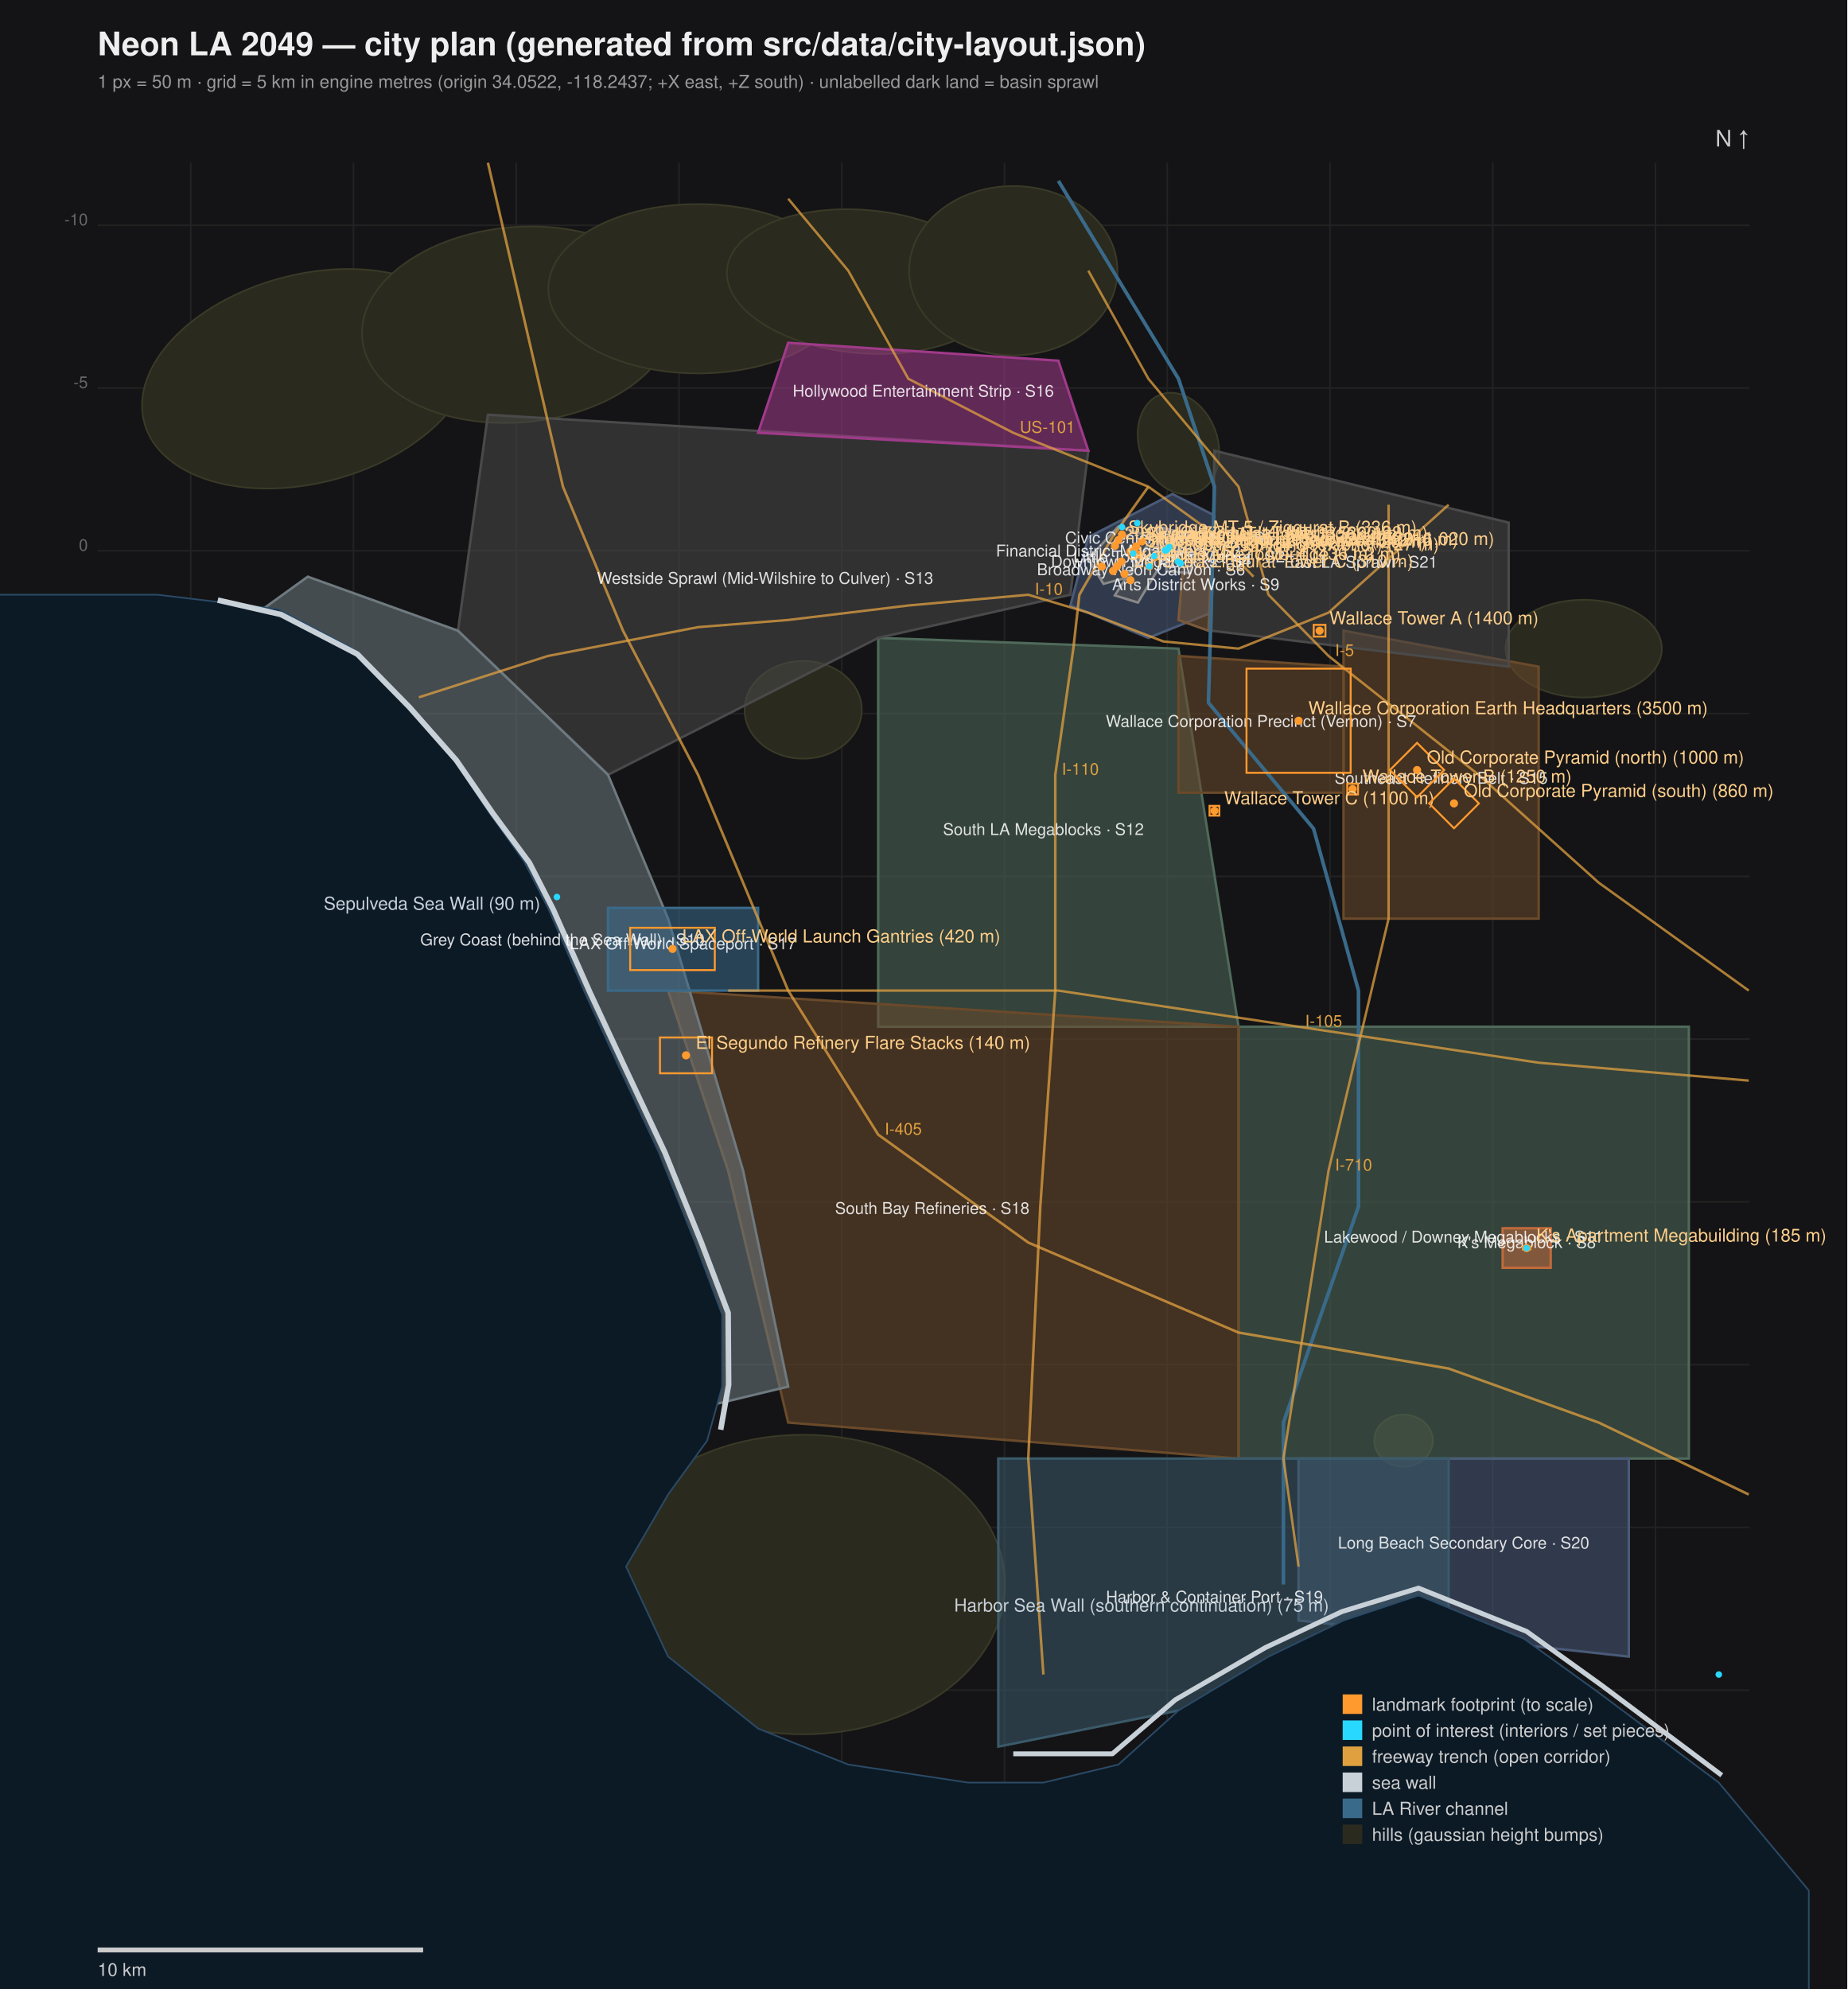
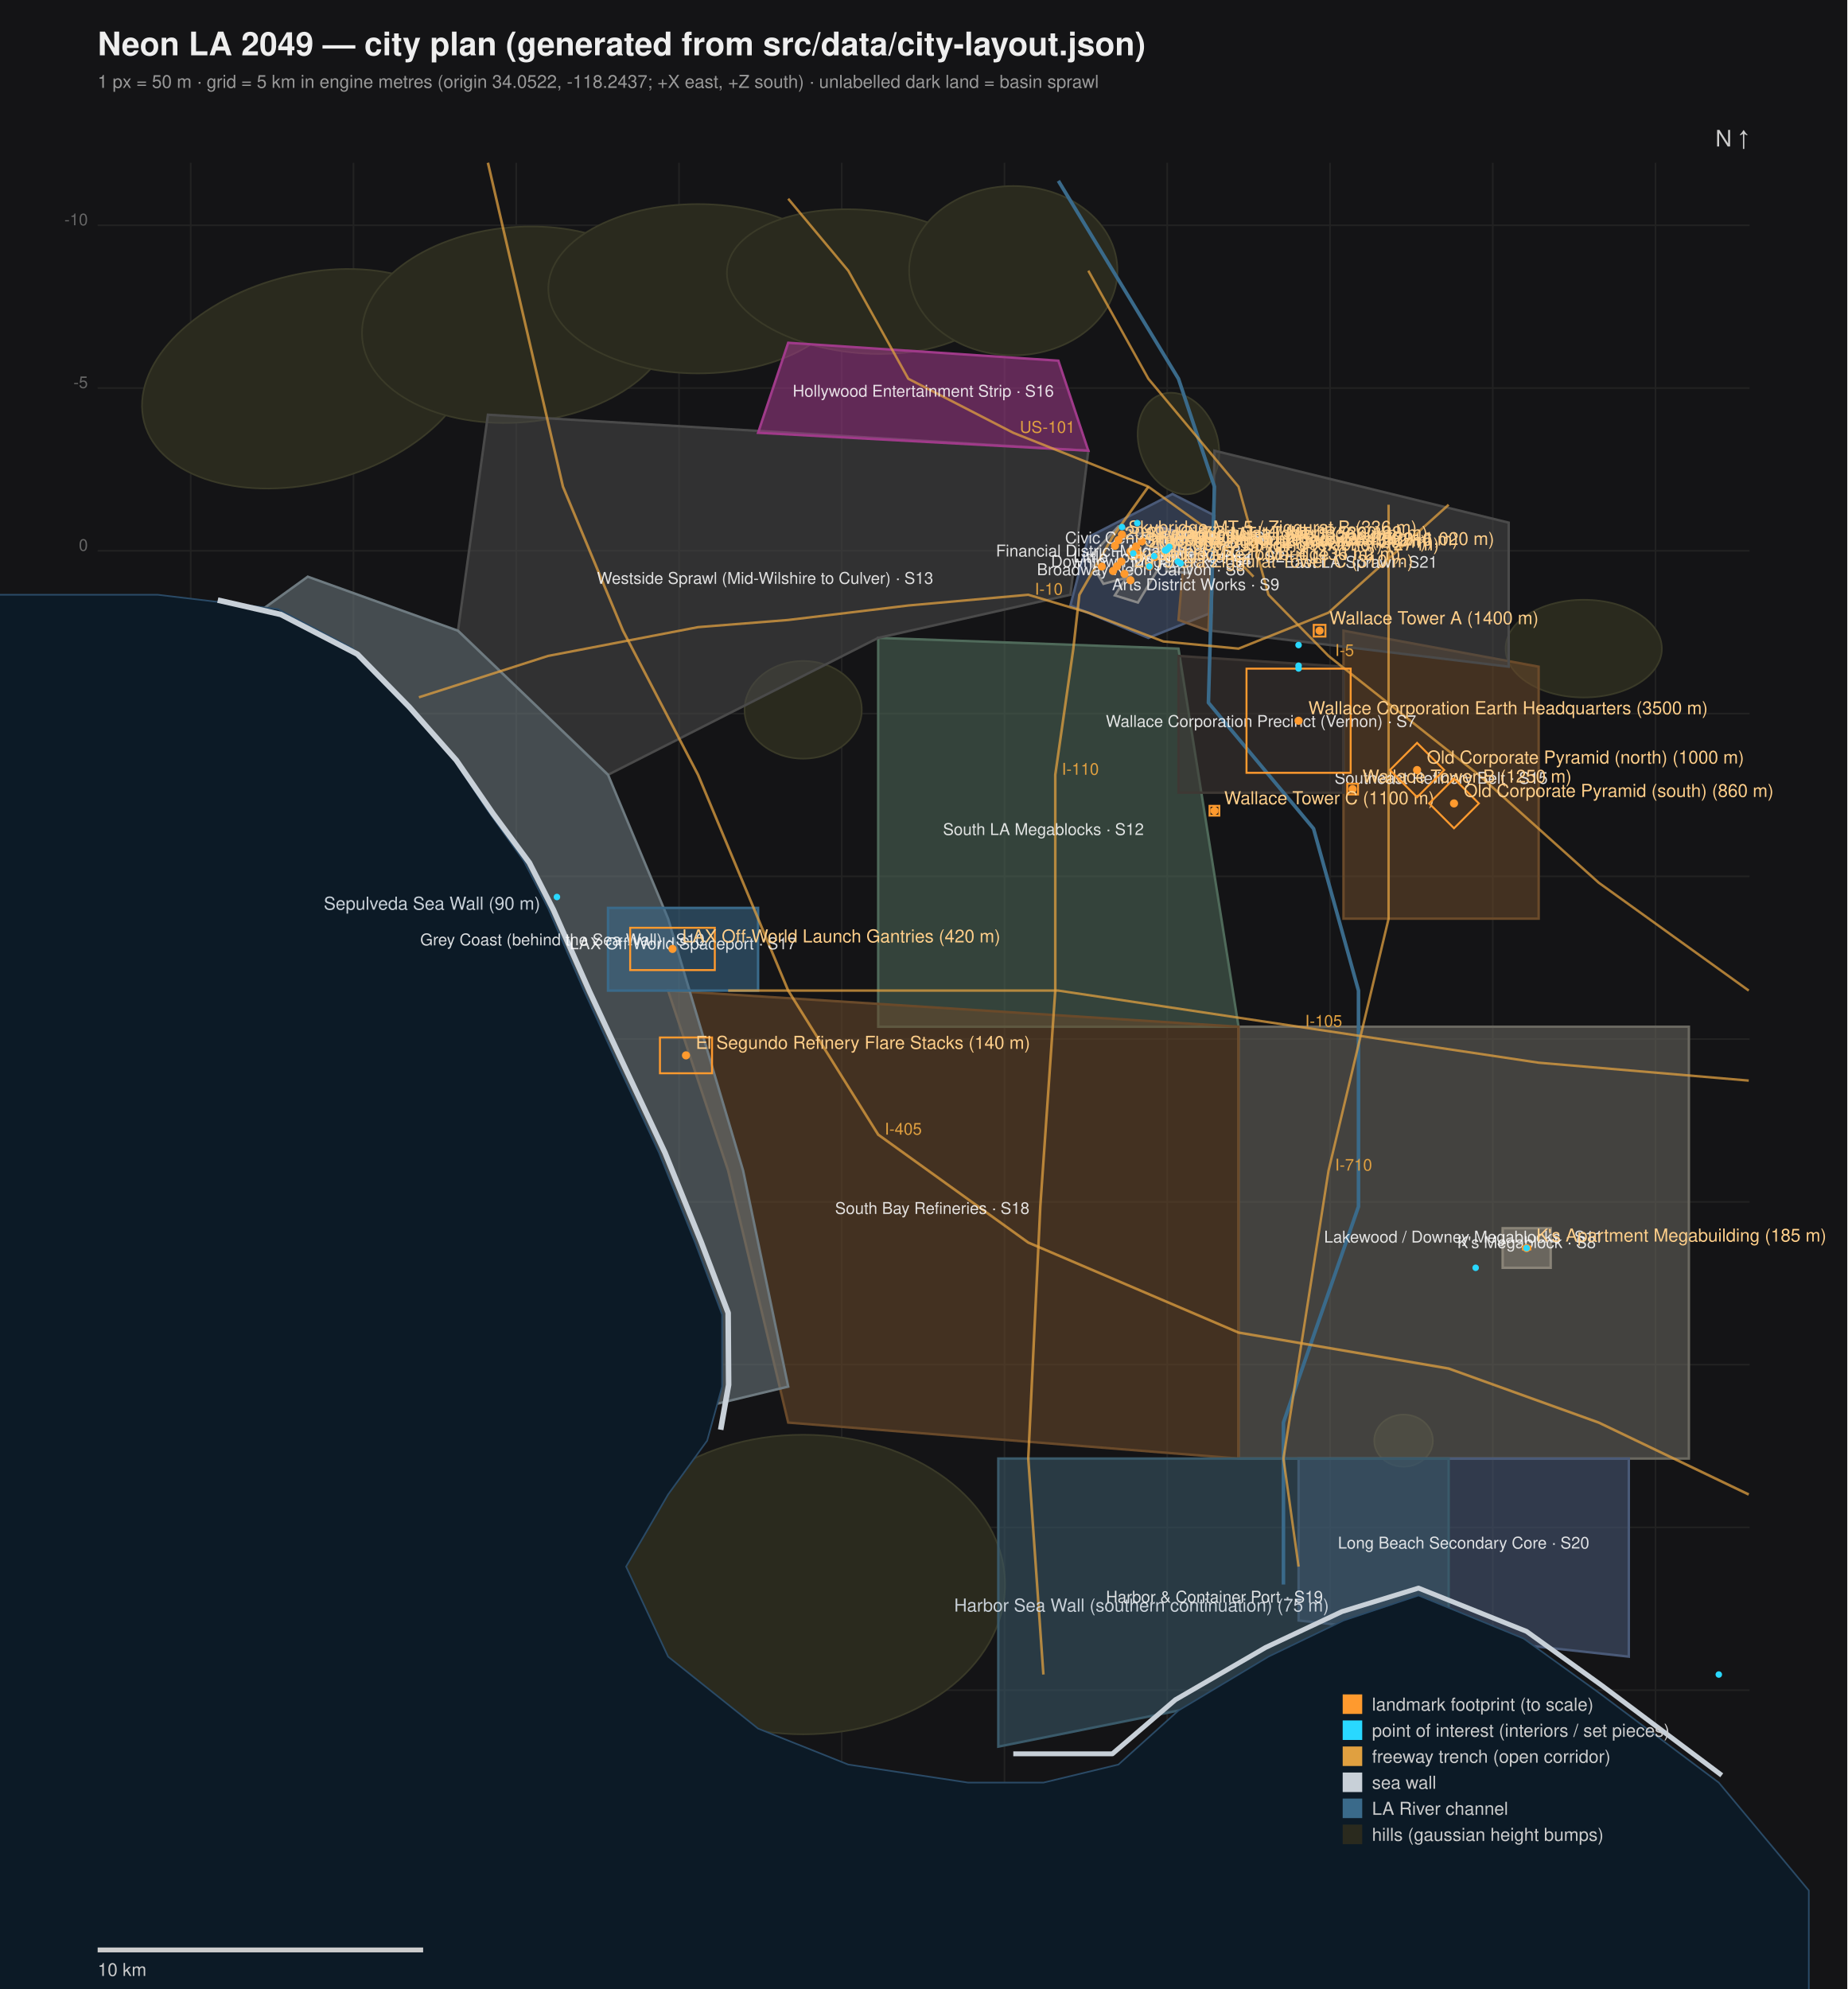
<svg xmlns="http://www.w3.org/2000/svg" width="1135" height="1222" viewBox="0 0 1135 1222" font-family="Helvetica, Arial, sans-serif">
  <rect width="1135" height="1222" fill="#141416" />
  <text x="60" y="34" fill="#eee" font-size="20" font-weight="bold">Neon LA 2049 — city plan (generated from src/data/city-layout.json)</text>
  <text x="60" y="54" fill="#999" font-size="11">1 px = 50 m · grid = 5 km in engine metres (origin 34.0522, -118.2437; +X east, +Z south) · unlabelled dark land = basin sprawl</text>
  <line x1="117.2" y1="100" x2="117.2" y2="1162" stroke="#222" stroke-width="1" />
  <text x="117.2" y="1176" fill="#666" font-size="10" text-anchor="middle">-30 km</text>
  <line x1="217.2" y1="100" x2="217.2" y2="1162" stroke="#222" stroke-width="1" />
  <text x="217.2" y="1176" fill="#666" font-size="10" text-anchor="middle">-25 km</text>
  <line x1="317.2" y1="100" x2="317.2" y2="1162" stroke="#222" stroke-width="1" />
  <text x="317.2" y="1176" fill="#666" font-size="10" text-anchor="middle">-20 km</text>
  <line x1="417.2" y1="100" x2="417.2" y2="1162" stroke="#222" stroke-width="1" />
  <text x="417.2" y="1176" fill="#666" font-size="10" text-anchor="middle">-15 km</text>
  <line x1="517.2" y1="100" x2="517.2" y2="1162" stroke="#222" stroke-width="1" />
  <text x="517.2" y="1176" fill="#666" font-size="10" text-anchor="middle">-10 km</text>
  <line x1="617.2" y1="100" x2="617.2" y2="1162" stroke="#222" stroke-width="1" />
  <text x="617.2" y="1176" fill="#666" font-size="10" text-anchor="middle">-5 km</text>
  <line x1="717.2" y1="100" x2="717.2" y2="1162" stroke="#222" stroke-width="1" />
  <text x="717.2" y="1176" fill="#666" font-size="10" text-anchor="middle">0 km</text>
  <line x1="817.2" y1="100" x2="817.2" y2="1162" stroke="#222" stroke-width="1" />
  <text x="817.2" y="1176" fill="#666" font-size="10" text-anchor="middle">5 km</text>
  <line x1="917.2" y1="100" x2="917.2" y2="1162" stroke="#222" stroke-width="1" />
  <text x="917.2" y="1176" fill="#666" font-size="10" text-anchor="middle">10 km</text>
  <line x1="1017.2" y1="100" x2="1017.2" y2="1162" stroke="#222" stroke-width="1" />
  <text x="1017.2" y="1176" fill="#666" font-size="10" text-anchor="middle">15 km</text>
  <line x1="60" y1="138.4" x2="1075" y2="138.4" stroke="#222" stroke-width="1" />
  <text x="54" y="138.4" fill="#666" font-size="10" text-anchor="end">-10</text>
  <line x1="60" y1="238.4" x2="1075" y2="238.4" stroke="#222" stroke-width="1" />
  <text x="54" y="238.4" fill="#666" font-size="10" text-anchor="end">-5</text>
  <line x1="60" y1="338.4" x2="1075" y2="338.4" stroke="#222" stroke-width="1" />
  <text x="54" y="338.4" fill="#666" font-size="10" text-anchor="end">0</text>
  <line x1="60" y1="438.4" x2="1075" y2="438.4" stroke="#222" stroke-width="1" />
  <text x="54" y="438.4" fill="#666" font-size="10" text-anchor="end">5</text>
  <line x1="60" y1="538.4" x2="1075" y2="538.4" stroke="#222" stroke-width="1" />
  <text x="54" y="538.4" fill="#666" font-size="10" text-anchor="end">10</text>
  <line x1="60" y1="638.4" x2="1075" y2="638.4" stroke="#222" stroke-width="1" />
  <text x="54" y="638.4" fill="#666" font-size="10" text-anchor="end">15</text>
  <line x1="60" y1="738.4" x2="1075" y2="738.4" stroke="#222" stroke-width="1" />
  <text x="54" y="738.4" fill="#666" font-size="10" text-anchor="end">20</text>
  <line x1="60" y1="838.4" x2="1075" y2="838.4" stroke="#222" stroke-width="1" />
  <text x="54" y="838.4" fill="#666" font-size="10" text-anchor="end">25</text>
  <line x1="60" y1="938.4" x2="1075" y2="938.4" stroke="#222" stroke-width="1" />
  <text x="54" y="938.4" fill="#666" font-size="10" text-anchor="end">30</text>
  <line x1="60" y1="1038.4" x2="1075" y2="1038.4" stroke="#222" stroke-width="1" />
  <text x="54" y="1038.4" fill="#666" font-size="10" text-anchor="end">35</text>
  <line x1="60" y1="1138.4" x2="1075" y2="1138.4" stroke="#222" stroke-width="1" />
  <text x="54" y="1138.4" fill="#666" font-size="10" text-anchor="end">40</text>
  <ellipse cx="189.1" cy="232.7" rx="104" ry="64" transform="rotate(-15 189.1 232.7)" fill="#2a2a1e" stroke="#3a3a28" />
  <ellipse cx="318.2" cy="199.5" rx="96" ry="60" transform="rotate(-5 318.2 199.5)" fill="#2a2a1e" stroke="#3a3a28" />
  <ellipse cx="428.9" cy="177.4" rx="92" ry="52" transform="rotate(0 428.9 177.4)" fill="#2a2a1e" stroke="#3a3a28" />
  <ellipse cx="530.4" cy="173.0" rx="84" ry="44" transform="rotate(5 530.4 173.0)" fill="#2a2a1e" stroke="#3a3a28" />
  <ellipse cx="622.6" cy="166.3" rx="64" ry="52" transform="rotate(0 622.6 166.3)" fill="#2a2a1e" stroke="#3a3a28" />
  <ellipse cx="724.1" cy="272.5" rx="24" ry="32" transform="rotate(-20 724.1 272.5)" fill="#2a2a1e" stroke="#3a3a28" />
  <ellipse cx="493.5" cy="436.1" rx="36" ry="30" transform="rotate(0 493.5 436.1)" fill="#2a2a1e" stroke="#3a3a28" />
  <ellipse cx="493.5" cy="973.5" rx="124" ry="92" transform="rotate(0 493.5 973.5)" fill="#2a2a1e" stroke="#3a3a28" />
  <ellipse cx="862.4" cy="885.1" rx="18" ry="16" transform="rotate(0 862.4 885.1)" fill="#2a2a1e" stroke="#3a3a28" />
  <ellipse cx="973.1" cy="398.5" rx="48" ry="30" transform="rotate(0 973.1 398.5)" fill="#2a2a1e" stroke="#3a3a28" />
  <path d="M825.5,387.5 L945.4,409.6 L945.4,564.4 L825.5,564.4 Z" fill="#6a4a2a" fill-opacity="0.55" stroke="#6a4a2a" stroke-width="1.5" />
  <path d="M539.6,391.9 L724.1,398.5 L761.0,630.8 L539.6,630.8 Z" fill="#4f6a5a" fill-opacity="0.55" stroke="#4f6a5a" stroke-width="1.5" />
-   <path d="M761.0,630.8 L1037.7,630.8 L1037.7,896.1 L761.0,896.1 Z" fill="#4f6a5a" fill-opacity="0.55" stroke="#4f6a5a" stroke-width="1.5" />
+   <path d="M761.0,630.8 L1037.7,630.8 L1037.7,896.1 L761.0,896.1 Z" fill="#6a6860" fill-opacity="0.55" stroke="#6a6860" stroke-width="1.5" />
  <path d="M299.8,254.8 L668.7,276.9 L657.7,365.4 L539.6,391.9 L373.6,476.0 L281.4,387.5 Z" fill="#4a4a4a" fill-opacity="0.55" stroke="#4a4a4a" stroke-width="1.5" />
  <path d="M410.5,608.6 L761.0,630.8 L761.0,896.1 L484.3,874.0 L447.4,719.2 Z" fill="#6a4a2a" fill-opacity="0.55" stroke="#6a4a2a" stroke-width="1.5" />
  <path d="M797.9,896.1 L1000.8,896.1 L1000.8,1017.8 L797.9,995.6 Z" fill="#4a5a78" fill-opacity="0.55" stroke="#4a5a78" stroke-width="1.5" />
  <path d="M746.2,276.9 L927.0,321.1 L927.0,409.6 L744.4,387.5 Z" fill="#4a4a4a" fill-opacity="0.55" stroke="#4a4a4a" stroke-width="1.5" />
  <path d="M720.4,303.5 L746.2,316.7 L744.4,376.4 L705.6,391.9 L657.7,372.0 L668.7,330.0 Z" fill="#4a5a78" fill-opacity="0.55" stroke="#4a5a78" stroke-width="1.5" />
-   <path d="M724.1,403.0 L825.5,409.6 L825.5,487.0 L724.1,487.0 Z" fill="#6a4a2a" fill-opacity="0.55" stroke="#6a4a2a" stroke-width="1.5" />
+   <path d="M724.1,403.0 L825.5,409.6 L825.5,487.0 L724.1,487.0 Z" fill="#3e3834" fill-opacity="0.55" stroke="#3e3834" stroke-width="1.5" />
  <path d="M484.3,210.6 L650.3,221.6 L668.7,276.9 L465.8,265.9 Z" fill="#a03a8a" fill-opacity="0.55" stroke="#a03a8a" stroke-width="1.5" />
  <path d="M189.1,354.3 L281.4,387.5 L373.6,476.0 L410.5,564.4 L456.6,719.2 L484.3,851.9 L438.2,863.0 L419.7,763.4 L373.6,652.9 L314.6,531.2 L244.5,431.7 L161.5,374.2 Z" fill="#6e7a80" fill-opacity="0.55" stroke="#6e7a80" stroke-width="1.5" />
  <path d="M613.4,896.1 L890.1,896.1 L890.1,1006.7 L724.1,1050.9 L613.4,1073.1 Z" fill="#3a5a6a" fill-opacity="0.55" stroke="#3a5a6a" stroke-width="1.5" />
  <path d="M687.2,323.4 L707.5,330.0 L694.6,354.3 L678.0,358.7 L668.7,343.3 Z" fill="#555" fill-opacity="0.55" stroke="#888" stroke-width="1.5" />
  <path d="M711.2,323.4 L727.8,327.8 L724.1,343.3 L711.2,341.1 Z" fill="#8c8c9c" fill-opacity="0.55" stroke="#8c8c9c" stroke-width="1.5" />
  <path d="M703.8,336.6 L716.7,341.1 L699.2,370.2 L685.0,365.8 Z" fill="#555" fill-opacity="0.55" stroke="#888" stroke-width="1.5" />
  <path d="M727.8,338.8 L744.4,343.3 L742.5,387.5 L724.1,380.9 Z" fill="#7a5a3a" fill-opacity="0.55" stroke="#7a5a3a" stroke-width="1.5" />
  <path d="M373.6,557.8 L465.8,557.8 L465.8,608.6 L373.6,608.6 Z" fill="#3a6a8a" fill-opacity="0.55" stroke="#3a6a8a" stroke-width="1.5" />
  <path d="M716.7,338.8 L733.3,339.9 L731.4,352.1 L716.7,351.0 Z" fill="#555" fill-opacity="0.55" stroke="#888" stroke-width="1.5" />
-   <path d="M923.3,754.6 L952.8,754.6 L952.8,778.9 L923.3,778.9 Z" fill="#c06a3a" fill-opacity="0.55" stroke="#c06a3a" stroke-width="1.5" />
+   <path d="M923.3,754.6 L952.8,754.6 L952.8,778.9 L923.3,778.9 Z" fill="#8a8478" fill-opacity="0.55" stroke="#8a8478" stroke-width="1.5" />
  <path d="M60.0,365.4 L96.9,365.4 L170.7,374.2 L216.8,398.5 L248.2,431.7 L277.7,464.9 L299.8,498.1 L321.9,529.0 L336.7,557.8 L358.8,608.6 L379.1,652.9 L404.9,708.2 L427.1,763.4 L443.7,807.7 L443.7,851.9 L434.5,885.1 L410.5,918.2 L384.7,962.5 L410.5,1017.8 L465.8,1062.0 L521.2,1084.1 L594.9,1095.2 L641.1,1095.2 L687.2,1084.1 L724.1,1050.9 L779.4,1017.8 L825.5,995.6 L871.6,980.2 L936.2,1006.7 L982.3,1039.9 L1056.1,1095.2 L1093.0,1139.4 L1111.4,1161.5 L1111.4,1338.4 L-124.5,1338.4 L-124.5,365.4 Z" fill="#0c1a26" stroke="#2a4a66" stroke-width="1" />
  <path d="M650.3,111.1 L724.1,232.7 L746.2,299.0 L744.4,365.4 L742.5,431.7 L807.1,509.1 L834.7,608.6 L834.7,741.3 L788.6,874.0 L788.6,973.5" fill="none" stroke="#3a6a8a" stroke-width="2.2" stroke-linejoin="round" />
  <path d="M257.4,428.4 L336.7,403.0 L428.9,385.3 L484.3,380.9 L558.1,372.0 L631.8,365.4 L668.7,376.4 L714.8,394.1 L761.0,398.5 L816.3,376.4 L890.1,310.1" fill="none" stroke="#e0a040" stroke-opacity="0.75" stroke-width="1.5" stroke-linejoin="round" />
  <text x="631.8" y="365.4" fill="#e0a040" font-size="10" dx="4">I-10</text>
  <path d="M705.6,299.0 L683.5,330.0 L663.2,365.4 L659.5,398.5 L648.4,476.0 L648.4,608.6 L639.2,741.3 L631.8,896.1 L641.1,1028.8" fill="none" stroke="#e0a040" stroke-opacity="0.75" stroke-width="1.6" stroke-linejoin="round" />
  <text x="648.4" y="476.0" fill="#e0a040" font-size="10" dx="4">I-110</text>
  <path d="M484.3,122.1 L521.2,166.3 L558.1,232.7 L622.6,265.9 L705.6,299.0 L742.5,325.6 L770.2,354.3" fill="none" stroke="#e0a040" stroke-opacity="0.75" stroke-width="1.5" stroke-linejoin="round" />
  <text x="622.6" y="265.9" fill="#e0a040" font-size="10" dx="4">US-101</text>
  <path d="M299.8,100.0 L345.9,299.0 L382.8,387.5 L428.9,476.0 L465.8,564.4 L484.3,608.6 L539.6,697.1 L631.8,763.4 L761.0,818.7 L890.1,840.8 L982.3,874.0 L1074.5,918.2" fill="none" stroke="#e0a040" stroke-opacity="0.75" stroke-width="1.6" stroke-linejoin="round" />
  <text x="539.6" y="697.1" fill="#e0a040" font-size="10" dx="4">I-405</text>
  <path d="M668.7,166.3 L705.6,232.7 L761.0,299.0 L779.4,365.4 L816.3,403.0 L908.5,476.0 L982.3,542.3 L1074.5,608.6" fill="none" stroke="#e0a040" stroke-opacity="0.75" stroke-width="1.5" stroke-linejoin="round" />
  <text x="816.3" y="403.0" fill="#e0a040" font-size="10" dx="4">I-5</text>
  <path d="M447.4,608.6 L650.3,608.6 L797.9,630.8 L945.4,652.9 L1074.5,663.9" fill="none" stroke="#e0a040" stroke-opacity="0.75" stroke-width="1.5" stroke-linejoin="round" />
  <text x="797.9" y="630.8" fill="#e0a040" font-size="10" dx="4">I-105</text>
  <path d="M853.2,310.1 L853.2,398.5 L853.2,564.4 L816.3,719.2 L788.6,896.1 L797.9,962.5" fill="none" stroke="#e0a040" stroke-opacity="0.75" stroke-width="1.5" stroke-linejoin="round" />
  <text x="816.3" y="719.2" fill="#e0a040" font-size="10" dx="4">I-710</text>
  <path d="M133.8,368.7 L172.5,377.5 L219.6,401.9 L251.5,434.4 L280.4,467.1 L302.9,499.8 L325.3,530.1 L340.0,558.9 L362.2,609.1 L382.8,653.3 L408.6,708.2 L430.8,763.0 L447.4,806.6 L447.7,850.8 L442.8,878.4" fill="none" stroke="#c8d0d8" stroke-width="3.4" stroke-linejoin="round" />
  <text x="340.0" y="558.9" fill="#c8d0d8" font-size="11" dx="-8" text-anchor="end">Sepulveda Sea Wall (90 m)</text>
  <path d="M622.6,1077.5 L683.5,1077.5 L722.2,1044.3 L777.6,1012.2 L824.6,990.1 L871.6,975.7 L938.0,1002.3 L984.2,1035.5 L1057.9,1090.7" fill="none" stroke="#c8d0d8" stroke-width="3" stroke-linejoin="round" />
  <text x="824.6" y="990.1" fill="#c8d0d8" font-size="11" dx="-8" text-anchor="end">Harbor Sea Wall (southern continuation) (75 m)</text>
  <text x="707.2" y="348.4" fill="#fff" fill-opacity="0.85" font-size="10" text-anchor="middle">Downtown Megablocks · S4</text>
  <text x="687.2" y="341.9" fill="#fff" fill-opacity="0.85" font-size="10" text-anchor="middle">Financial District Megatowers · S3</text>
  <text x="718.5" y="333.9" fill="#fff" fill-opacity="0.85" font-size="10" text-anchor="middle">Civic Center (LAPD HQ) · S5</text>
  <text x="724.5" y="345.5" fill="#fff" fill-opacity="0.85" font-size="10" text-anchor="middle">Little Tokyo Night Market · S2</text>
  <text x="701.1" y="353.4" fill="#fff" fill-opacity="0.85" font-size="10" text-anchor="middle">Broadway Neon Canyon · S6</text>
  <text x="734.7" y="362.6" fill="#fff" fill-opacity="0.85" font-size="10" text-anchor="middle">Arts District Works · S9</text>
  <text x="774.8" y="446.6" fill="#fff" fill-opacity="0.85" font-size="10" text-anchor="middle">Wallace Corporation Precinct (Vernon) · S7</text>
  <text x="885.5" y="481.5" fill="#fff" fill-opacity="0.85" font-size="10" text-anchor="middle">Southeast Refinery Belt · S15</text>
  <text x="641.1" y="513.0" fill="#fff" fill-opacity="0.85" font-size="10" text-anchor="middle">South LA Megablocks · S12</text>
  <text x="899.3" y="763.4" fill="#fff" fill-opacity="0.85" font-size="10" text-anchor="middle">Lakewood / Downey Megablocks · S11</text>
  <text x="938.0" y="766.8" fill="#fff" fill-opacity="0.85" font-size="10" text-anchor="middle">K's Megablock · S8</text>
  <text x="470.1" y="358.7" fill="#fff" fill-opacity="0.85" font-size="10" text-anchor="middle">Westside Sprawl (Mid-Wilshire to Culver) · S13</text>
  <text x="567.3" y="243.7" fill="#fff" fill-opacity="0.85" font-size="10" text-anchor="middle">Hollywood Entertainment Strip · S16</text>
  <text x="345.6" y="580.8" fill="#fff" fill-opacity="0.85" font-size="10" text-anchor="middle">Grey Coast (behind the Sea Wall) · S10</text>
  <text x="419.7" y="583.2" fill="#fff" fill-opacity="0.85" font-size="10" text-anchor="middle">LAX Off-World Spaceport · S17</text>
  <text x="572.8" y="745.8" fill="#fff" fill-opacity="0.85" font-size="10" text-anchor="middle">South Bay Refineries · S18</text>
  <text x="746.2" y="984.6" fill="#fff" fill-opacity="0.85" font-size="10" text-anchor="middle">Harbor &amp; Container Port · S19</text>
  <text x="899.3" y="951.4" fill="#fff" fill-opacity="0.85" font-size="10" text-anchor="middle">Long Beach Secondary Core · S20</text>
  <text x="836.1" y="348.8" fill="#fff" fill-opacity="0.85" font-size="10" text-anchor="middle">East LA Sprawl · S21</text>
  <rect x="765.9" y="410.8" width="64" height="64" transform="rotate(0 797.9 442.8)" fill="none" stroke="#ff9a2e" stroke-width="1.2" />
  <circle cx="797.9" cy="442.8" r="2.5" fill="#ff9a2e" />
  <text x="797.9" y="442.8" dx="6" dy="-4" fill="#ffcf8a" font-size="11">Wallace Corporation Earth Headquarters (3500 m)</text>
  <rect x="807.2" y="383.9" width="7.2" height="7.2" transform="rotate(0 810.8 387.5)" fill="none" stroke="#ff9a2e" stroke-width="1.2" />
  <circle cx="810.8" cy="387.5" r="2.5" fill="#ff9a2e" />
  <text x="810.8" y="387.5" dx="6" dy="-4" fill="#ffcf8a" font-size="11">Wallace Tower A (1400 m)</text>
  <rect x="827.8" y="481.5" width="6.6" height="6.6" transform="rotate(0 831.1 484.8)" fill="none" stroke="#ff9a2e" stroke-width="1.2" />
  <circle cx="831.1" cy="484.8" r="2.5" fill="#ff9a2e" />
  <text x="831.1" y="484.8" dx="6" dy="-4" fill="#ffcf8a" font-size="11">Wallace Tower B (1250 m)</text>
  <rect x="743.2" y="495.1" width="6" height="6" transform="rotate(0 746.2 498.1)" fill="none" stroke="#ff9a2e" stroke-width="1.2" />
  <circle cx="746.2" cy="498.1" r="2.5" fill="#ff9a2e" />
  <text x="746.2" y="498.1" dx="6" dy="-4" fill="#ffcf8a" font-size="11">Wallace Tower C (1100 m)</text>
  <rect x="858.9" y="461.3" width="23.6" height="23.6" transform="rotate(45 870.7 473.1)" fill="none" stroke="#ff9a2e" stroke-width="1.2" />
  <circle cx="870.7" cy="473.1" r="2.5" fill="#ff9a2e" />
  <text x="870.7" y="473.1" dx="6" dy="-4" fill="#ffcf8a" font-size="11">Old Corporate Pyramid (north) (1000 m)</text>
  <rect x="882.6" y="482.8" width="21.6" height="21.6" transform="rotate(45 893.4 493.6)" fill="none" stroke="#ff9a2e" stroke-width="1.2" />
  <circle cx="893.4" cy="493.6" r="2.5" fill="#ff9a2e" />
  <text x="893.4" y="493.6" dx="6" dy="-4" fill="#ffcf8a" font-size="11">Old Corporate Pyramid (south) (860 m)</text>
  <rect x="715.08" y="338.1" width="1.44" height="2" transform="rotate(38 715.8 339.1)" fill="none" stroke="#ff9a2e" stroke-width="1.2" />
  <circle cx="715.8" cy="339.1" r="2.5" fill="#ff9a2e" />
  <text x="715.8" y="339.1" dx="6" dy="-4" fill="#ffcf8a" font-size="11">LAPD Headquarters (2049) (216 m)</text>
  <rect x="718.65" y="334.65" width="0.9" height="0.9" transform="rotate(38 719.1 335.1)" fill="none" stroke="#ff9a2e" stroke-width="1.2" />
  <circle cx="719.1" cy="335.1" r="2.5" fill="#ff9a2e" />
  <text x="719.1" y="335.1" dx="6" dy="-4" fill="#ffcf8a" font-size="11">Old City Hall (heritage) (138 m)</text>
  <rect x="709.42" y="341.72" width="0.76" height="0.96" transform="rotate(38 709.8 342.2)" fill="none" stroke="#ff9a2e" stroke-width="1.2" />
  <circle cx="709.8" cy="342.2" r="2.5" fill="#ff9a2e" />
  <text x="709.8" y="342.2" dx="6" dy="-4" fill="#ffcf8a" font-size="11">Bradbury Building (exterior) (27 m)</text>
  <rect x="706.036" y="347.964" width="0.328" height="0.072" transform="rotate(38 706.2 348.0)" fill="none" stroke="#ff9a2e" stroke-width="1.2" />
  <circle cx="706.2" cy="348.0" r="2.5" fill="#ff9a2e" />
  <text x="706.2" y="348.0" dx="6" dy="-4" fill="#ffcf8a" font-size="11">Veil House footbridge (11.2 m)</text>
  <rect x="693.1" y="337.84" width="3" height="1.92" transform="rotate(38 694.6 338.8)" fill="none" stroke="#ff9a2e" stroke-width="1.2" />
  <circle cx="694.6" cy="338.8" r="2.5" fill="#ff9a2e" />
  <text x="694.6" y="338.8" dx="6" dy="-4" fill="#ffcf8a" font-size="11">Financial District megatowers (520–1,020 m)</text>
  <rect x="687.9" y="343.9" width="2.2" height="2.2" transform="rotate(38 689.0 345.0)" fill="none" stroke="#ff9a2e" stroke-width="1.2" />
  <circle cx="689.0" cy="345.0" r="2.5" fill="#ff9a2e" />
  <rect x="700.3" y="331.3" width="2.6" height="2.6" transform="rotate(38 701.6 332.6)" fill="none" stroke="#ff9a2e" stroke-width="1.2" />
  <circle cx="701.6" cy="332.6" r="2.5" fill="#ff9a2e" />
  <rect x="682.7" y="349.6" width="2.4" height="2.4" transform="rotate(38 683.9 350.8)" fill="none" stroke="#ff9a2e" stroke-width="1.2" />
  <circle cx="683.9" cy="350.8" r="2.5" fill="#ff9a2e" />
  <rect x="687.7" y="327.6" width="3.4" height="1.6" transform="rotate(38 689.4 328.4)" fill="none" stroke="#ff9a2e" stroke-width="1.2" />
  <circle cx="689.4" cy="328.4" r="2.5" fill="#ff9a2e" />
  <rect x="693.6" y="355.8" width="2" height="1.4" transform="rotate(38 694.6 356.5)" fill="none" stroke="#ff9a2e" stroke-width="1.2" />
  <circle cx="694.6" cy="356.5" r="2.5" fill="#ff9a2e" />
  <rect x="675.8" y="347.4" width="2.4" height="1.4" transform="rotate(38 677.0 348.1)" fill="none" stroke="#ff9a2e" stroke-width="1.2" />
  <circle cx="677.0" cy="348.1" r="2.5" fill="#ff9a2e" />
  <rect x="699.04" y="339.98" width="1.32" height="1.24" transform="rotate(38 699.7 340.6)" fill="none" stroke="#ff9a2e" stroke-width="1.2" />
  <circle cx="699.7" cy="340.6" r="2.5" fill="#ff9a2e" />
  <text x="699.7" y="340.6" dx="6" dy="-4" fill="#ffcf8a" font-size="11">2019-era Ziggurat Tower A (420 m)</text>
  <rect x="684.48" y="334.72" width="1.24" height="1.16" transform="rotate(38 685.1 335.3)" fill="none" stroke="#ff9a2e" stroke-width="1.2" />
  <circle cx="685.1" cy="335.3" r="2.5" fill="#ff9a2e" />
  <text x="685.1" y="335.3" dx="6" dy="-4" fill="#ffcf8a" font-size="11">2019-era Ziggurat Tower B (360 m)</text>
  <rect x="690.32" y="352.02" width="1.16" height="1.16" transform="rotate(38 690.9 352.6)" fill="none" stroke="#ff9a2e" stroke-width="1.2" />
  <circle cx="690.9" cy="352.6" r="2.5" fill="#ff9a2e" />
  <text x="690.9" y="352.6" dx="6" dy="-4" fill="#ffcf8a" font-size="11">2019-era Ziggurat Tower C (310 m)</text>
  <rect x="696.88" y="339.58" width="0.44" height="0.24" transform="rotate(38 697.1 339.7)" fill="none" stroke="#ff9a2e" stroke-width="1.2" />
  <circle cx="697.1" cy="339.7" r="2.5" fill="#ff9a2e" />
  <text x="697.1" y="339.7" dx="6" dy="-4" fill="#ffcf8a" font-size="11">Skybridge MT-1 / Ziggurat A (342 m)</text>
  <rect x="686.14" y="347.76" width="0.52" height="0.28" transform="rotate(38 686.4 347.9)" fill="none" stroke="#ff9a2e" stroke-width="1.2" />
  <circle cx="686.4" cy="347.9" r="2.5" fill="#ff9a2e" />
  <text x="686.4" y="347.9" dx="6" dy="-4" fill="#ffcf8a" font-size="11">Skybridge MT-2 / MT-4 (436 m)</text>
  <rect x="686.98" y="331.68" width="0.44" height="0.24" transform="rotate(38 687.2 331.8)" fill="none" stroke="#ff9a2e" stroke-width="1.2" />
  <circle cx="687.2" cy="331.8" r="2.5" fill="#ff9a2e" />
  <text x="687.2" y="331.8" dx="6" dy="-4" fill="#ffcf8a" font-size="11">Skybridge MT-5 / Ziggurat B (336 m)</text>
  <rect x="697.82" y="335.54" width="0.56" height="0.32" transform="rotate(38 698.1 335.7)" fill="none" stroke="#ff9a2e" stroke-width="1.2" />
  <circle cx="698.1" cy="335.7" r="2.5" fill="#ff9a2e" />
  <text x="698.1" y="335.7" dx="6" dy="-4" fill="#ffcf8a" font-size="11">Skybridge MT-1 / MT-3 (560 m)</text>
  <rect x="935.7" y="765.95" width="4.6" height="1.7" transform="rotate(0 938.0 766.8)" fill="none" stroke="#ff9a2e" stroke-width="1.2" />
  <circle cx="938.0" cy="766.8" r="2.5" fill="#ff9a2e" />
  <text x="938.0" y="766.8" dx="6" dy="-4" fill="#ffcf8a" font-size="11">K's Apartment Megabuilding (185 m)</text>
  <rect x="387.2" y="570" width="52" height="26" transform="rotate(0 413.2 583.0)" fill="none" stroke="#ff9a2e" stroke-width="1.2" />
  <circle cx="413.2" cy="583.0" r="2.5" fill="#ff9a2e" />
  <text x="413.2" y="583.0" dx="6" dy="-4" fill="#ffcf8a" font-size="11">LAX Off-World Launch Gantries (420 m)</text>
  <rect x="405.5" y="637.4" width="32" height="22" transform="rotate(0 421.5 648.4)" fill="none" stroke="#ff9a2e" stroke-width="1.2" />
  <circle cx="421.5" cy="648.4" r="2.5" fill="#ff9a2e" />
  <text x="421.5" y="648.4" dx="6" dy="-4" fill="#ffcf8a" font-size="11">El Segundo Refinery Flare Stacks (140 m)</text>
  <circle cx="723.7" cy="345.0" r="2" fill="#29d8ff" />
  <circle cx="725.5" cy="346.1" r="2" fill="#29d8ff" />
  <circle cx="706.2" cy="348.0" r="2" fill="#29d8ff" />
  <circle cx="709.2" cy="341.7" r="2" fill="#29d8ff" />
  <circle cx="938.0" cy="766.8" r="2" fill="#29d8ff" />
+   <circle cx="906.7" cy="778.9" r="2" fill="#29d8ff" />
+   <circle cx="797.9" cy="396.3" r="2" fill="#29d8ff" />
+   <circle cx="797.9" cy="409.0" r="2" fill="#29d8ff" />
+   <circle cx="797.9" cy="410.7" r="2" fill="#29d8ff" />
  <circle cx="342.2" cy="551.1" r="2" fill="#29d8ff" />
  <circle cx="698.8" cy="321.4" r="2" fill="#29d8ff" />
  <circle cx="717.1" cy="337.6" r="2" fill="#29d8ff" />
  <circle cx="716.4" cy="338.2" r="2" fill="#29d8ff" />
  <circle cx="715.8" cy="338.1" r="2" fill="#29d8ff" />
  <circle cx="718.5" cy="336.0" r="2" fill="#29d8ff" />
  <circle cx="717.4" cy="337.1" r="2" fill="#29d8ff" />
  <circle cx="696.3" cy="340.0" r="2" fill="#29d8ff" />
  <circle cx="689.4" cy="323.8" r="2" fill="#29d8ff" />
  <circle cx="1056.1" cy="1028.8" r="2" fill="#29d8ff" />
  <rect x="825" y="1041" width="12" height="12" fill="#ff9a2e" />
  <text x="843" y="1051" fill="#ccc" font-size="11">landmark footprint (to scale)</text>
  <rect x="825" y="1057" width="12" height="12" fill="#29d8ff" />
  <text x="843" y="1067" fill="#ccc" font-size="11">point of interest (interiors / set pieces)</text>
  <rect x="825" y="1073" width="12" height="12" fill="#e0a040" />
  <text x="843" y="1083" fill="#ccc" font-size="11">freeway trench (open corridor)</text>
  <rect x="825" y="1089" width="12" height="12" fill="#c8d0d8" />
  <text x="843" y="1099" fill="#ccc" font-size="11">sea wall</text>
  <rect x="825" y="1105" width="12" height="12" fill="#3a6a8a" />
  <text x="843" y="1115" fill="#ccc" font-size="11">LA River channel</text>
  <rect x="825" y="1121" width="12" height="12" fill="#2a2a1e" />
  <text x="843" y="1131" fill="#ccc" font-size="11">hills (gaussian height bumps)</text>
  <line x1="60" y1="1198" x2="260" y2="1198" stroke="#ccc" stroke-width="3" />
  <text x="60" y="1214" fill="#ccc" font-size="11">10 km</text>
  <text x="1075" y="90" fill="#ccc" font-size="14" text-anchor="end">N ↑</text>
</svg>
